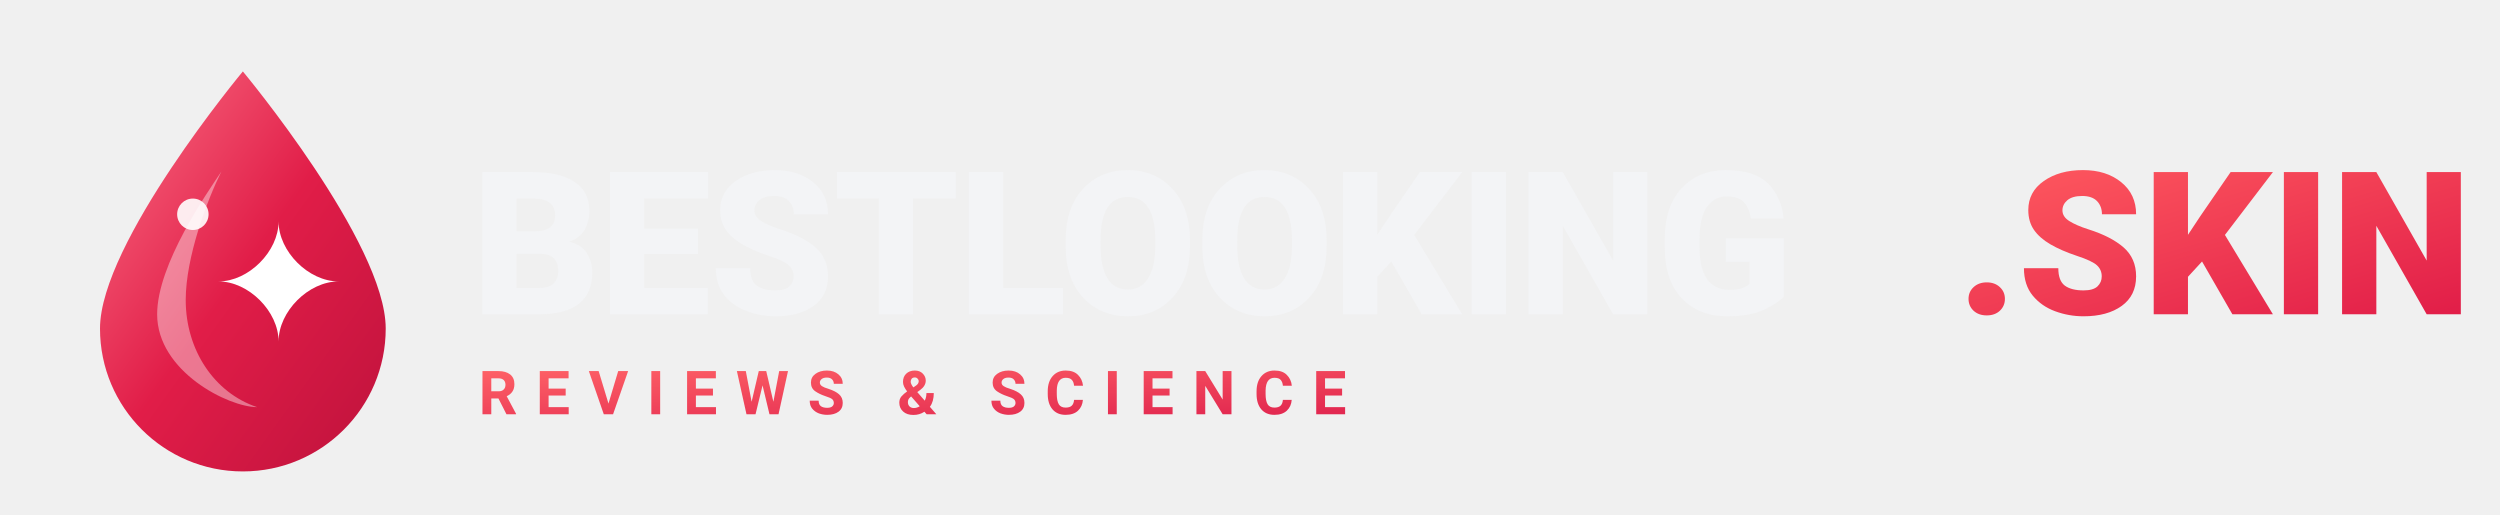
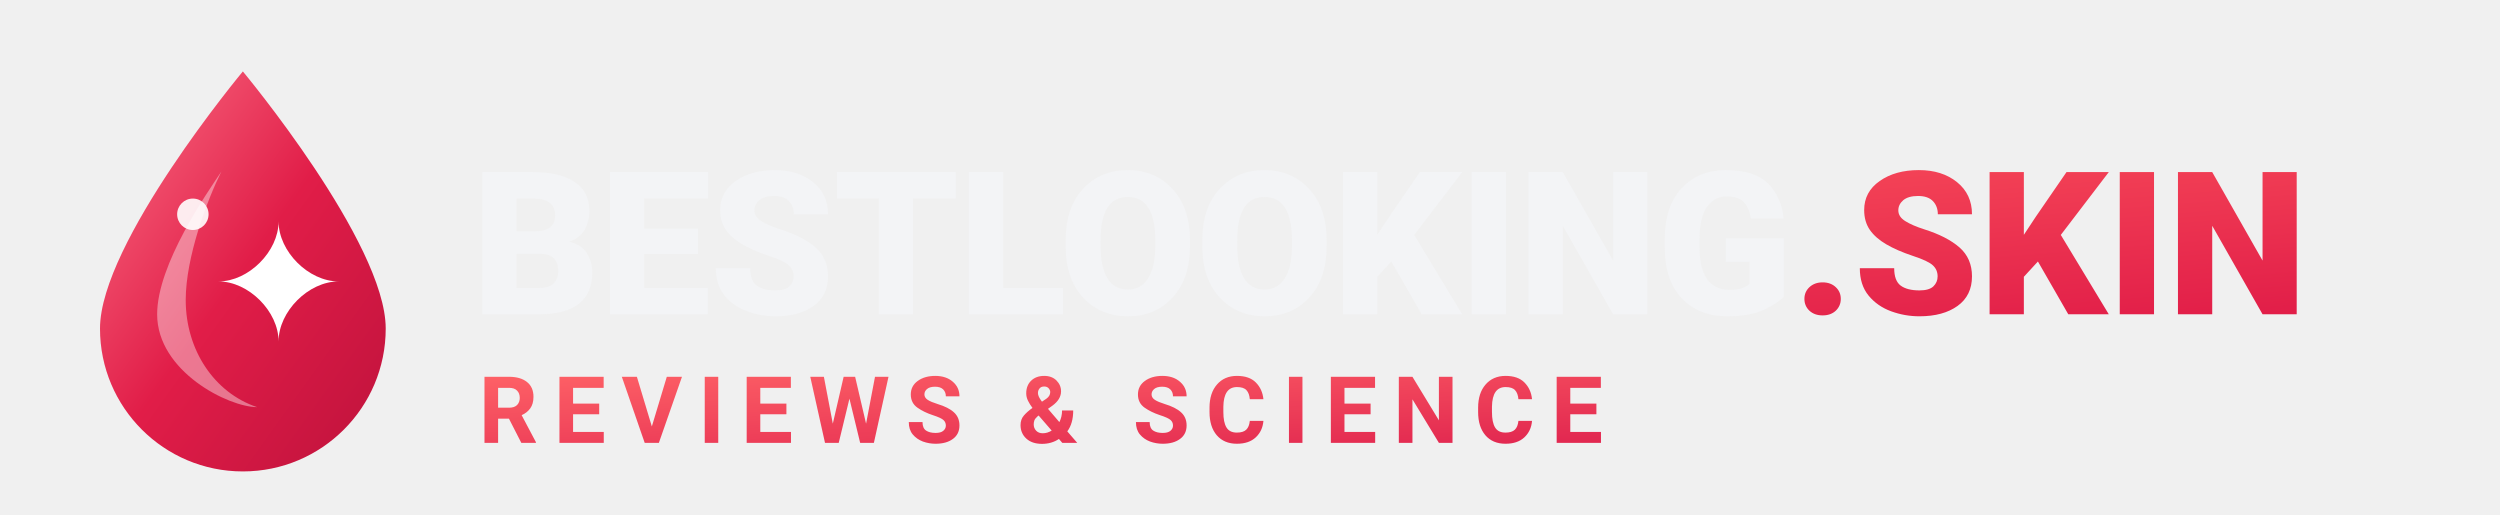
<svg xmlns="http://www.w3.org/2000/svg" viewBox="0 0 350 72" role="img" aria-label="BestLooking.Skin" preserveAspectRatio="xMinYMid meet">
  <defs>
    <linearGradient id="bls-gradient" x1="0%" y1="0%" x2="100%" y2="100%">
      <stop offset="0%" stop-color="#FB7185" />
      <stop offset="50%" stop-color="#E11D48" />
      <stop offset="100%" stop-color="#BE123C" />
    </linearGradient>
    <linearGradient id="bls-glow" x1="0%" y1="0%" x2="100%" y2="100%">
      <stop offset="0%" stop-color="#FF5A5F" />
      <stop offset="100%" stop-color="#E11D48" />
    </linearGradient>
  </defs>
  <g transform="translate(4, 6)">
    <path d="M30 4C30 4 10 28 10 40C10 51.046 18.954 60 30 60C41.046 60 50 51.046 50 40C50 28 30 4 30 4Z" fill="url(#bls-gradient)" />
    <path d="M22 36C22 43 26 49 32 51C28 51 18 46 18 38C18 31 25 21 27 18C25 22 22 30 22 36Z" fill="#FFFFFF" opacity="0.4" />
    <path d="M35 25C35 29.2 39.2 33.4 43.4 33.4C39.2 33.4 35 37.6 35 41.8C35 37.6 30.8 33.4 26.6 33.4C30.8 33.4 35 29.2 35 25Z" fill="#FFFFFF" />
    <circle cx="23" cy="24" r="2.2" fill="#FFFFFF" opacity="0.9" />
  </g>
  <g fill="#F3F4F6" font-family="'Outfit', system-ui, -apple-system, 'Segoe UI', Roboto, sans-serif">
-     <text x="66" y="44" font-weight="800" font-size="28" letter-spacing="-0.2">BESTLOOKING</text>
-     <text x="274" y="44" font-weight="900" font-size="28" fill="url(#bls-glow)" letter-spacing="0">.SKIN</text>
-     <text x="67" y="58" font-weight="700" font-size="8.5" fill="url(#bls-glow)" letter-spacing="2.6" opacity="0.95">REVIEWS &amp; SCIENCE</text>
+     <text x="66" y="44" font-weight="800" font-size="28" letter-spacing="-0.2" textLength="276" lengthAdjust="spacingAndGlyphs">BESTLOOKING<tspan font-weight="900" fill="url(#bls-glow)" letter-spacing="0">.SKIN</tspan>
+     </text>
+     <text x="67" y="62" font-weight="700" font-size="13" fill="url(#bls-glow)" letter-spacing="2.2" opacity="0.95">REVIEWS &amp; SCIENCE</text>
  </g>
</svg>
